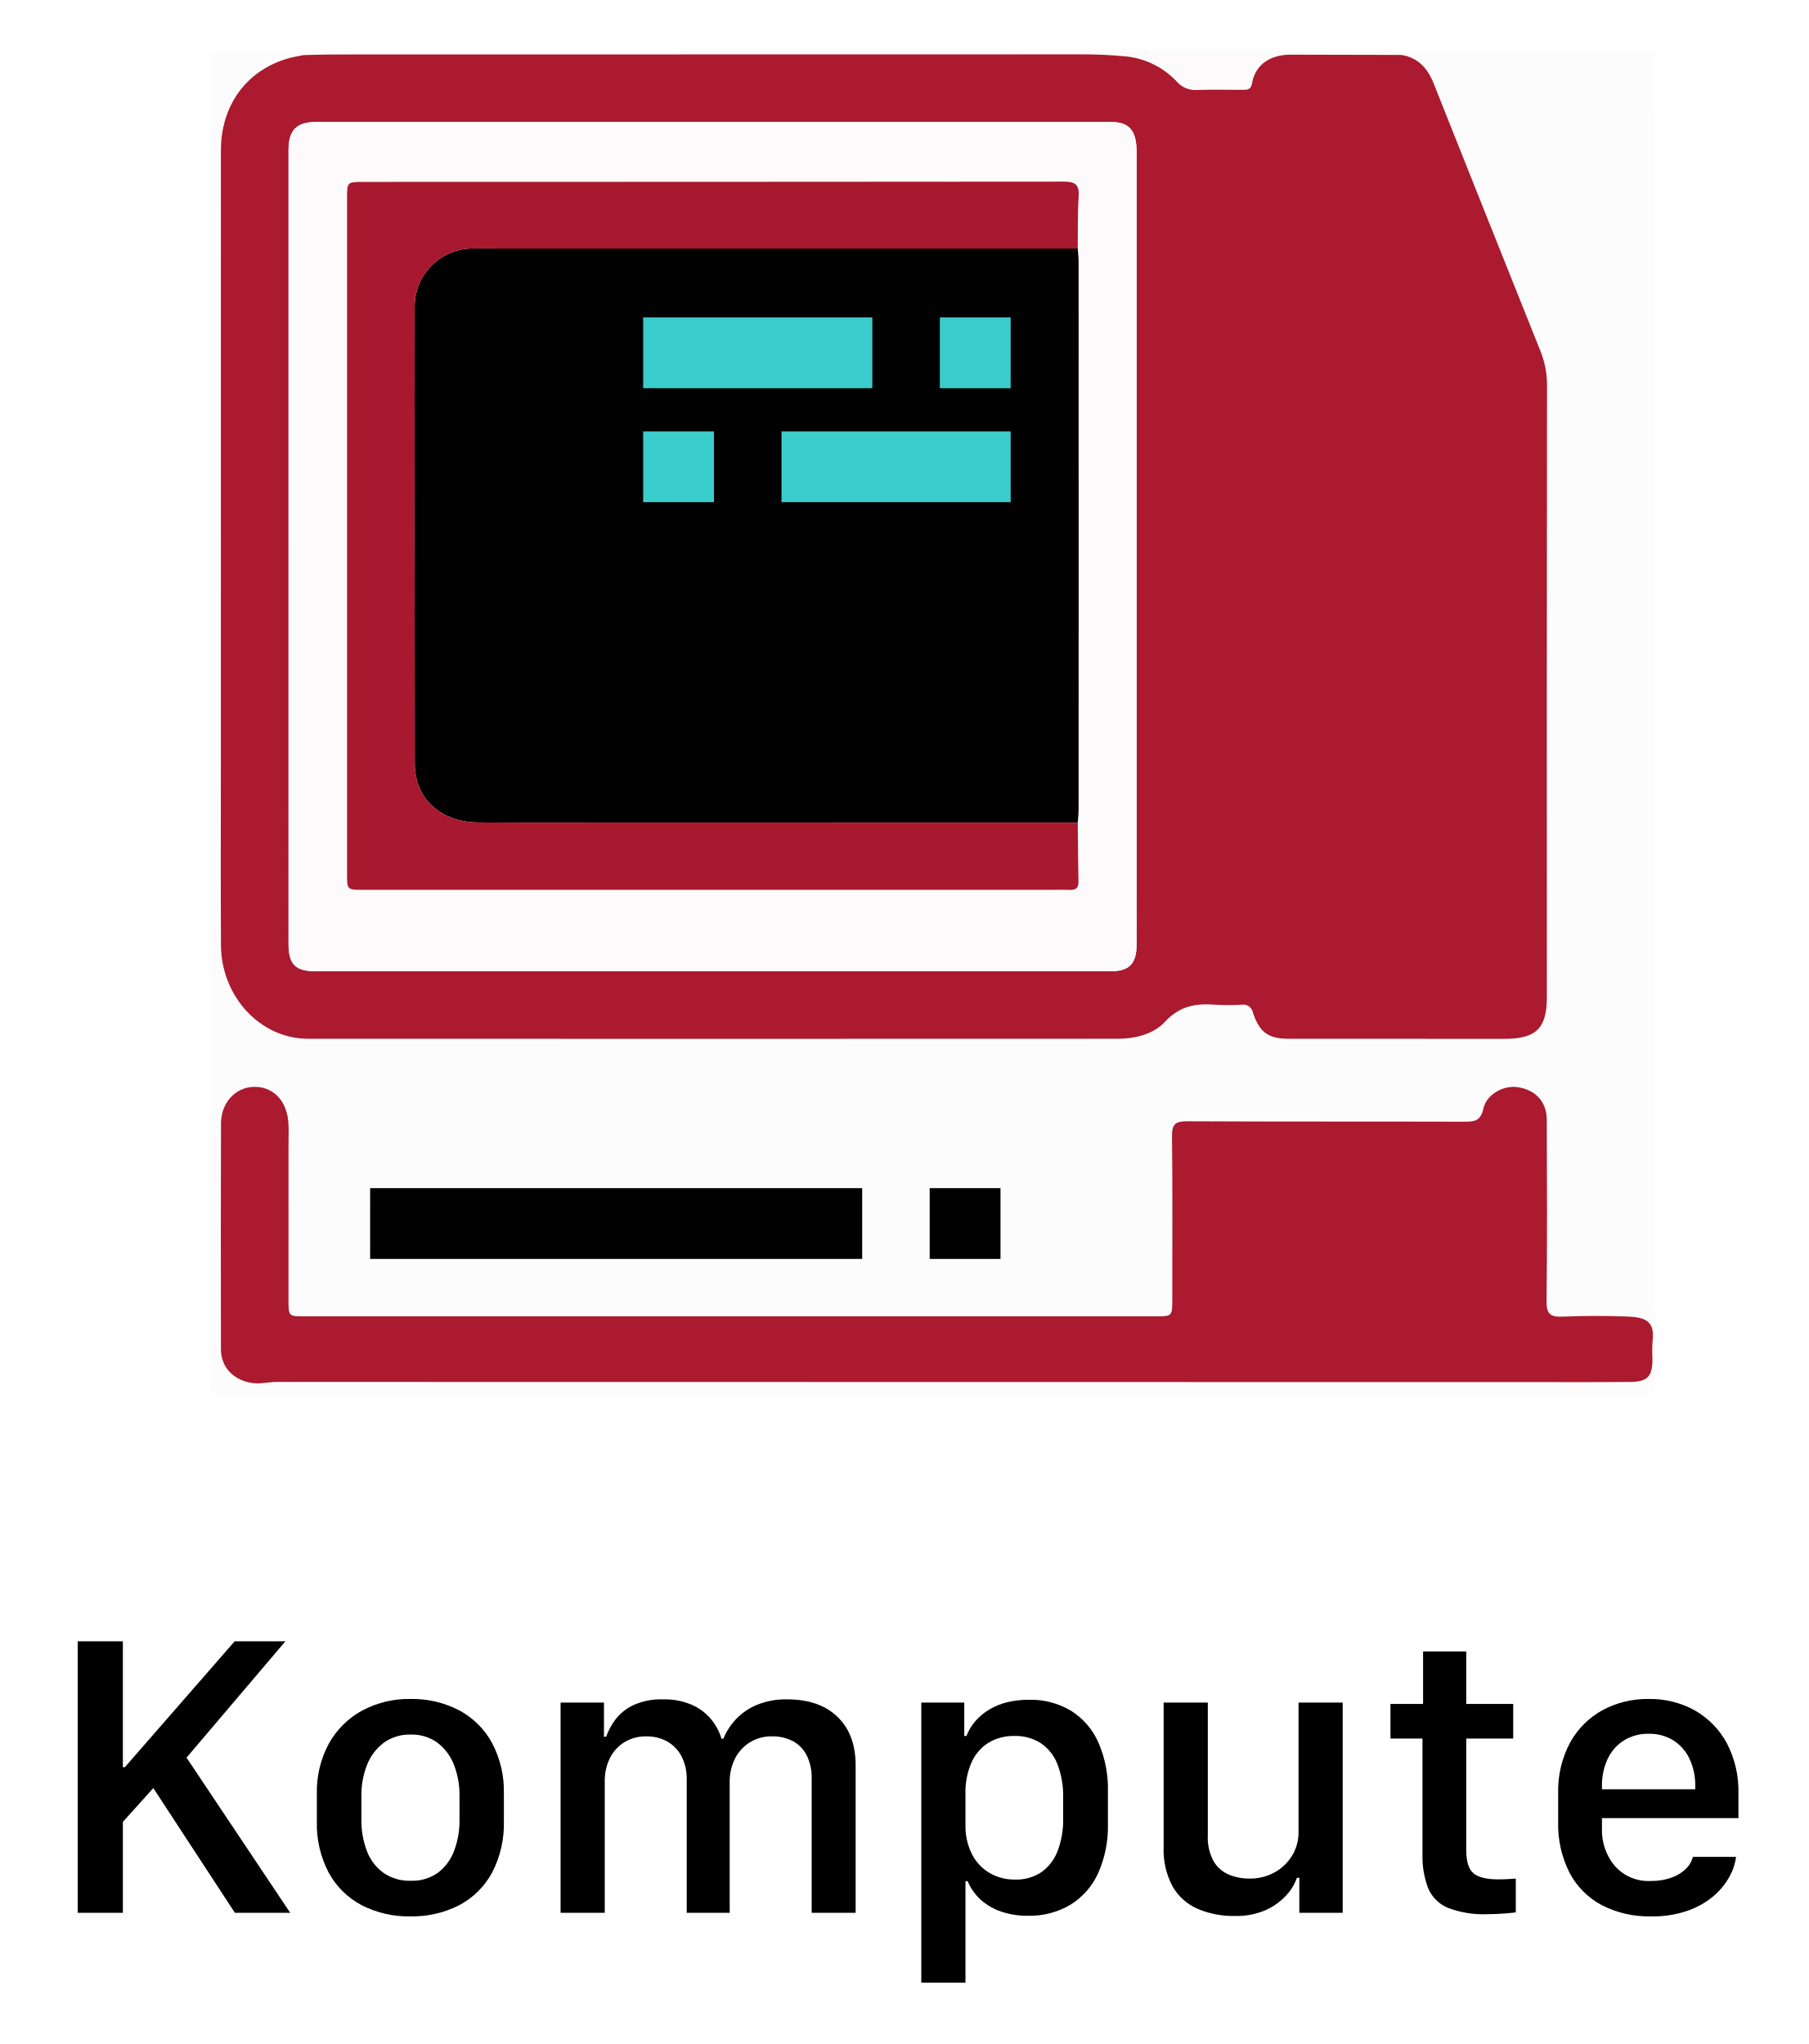
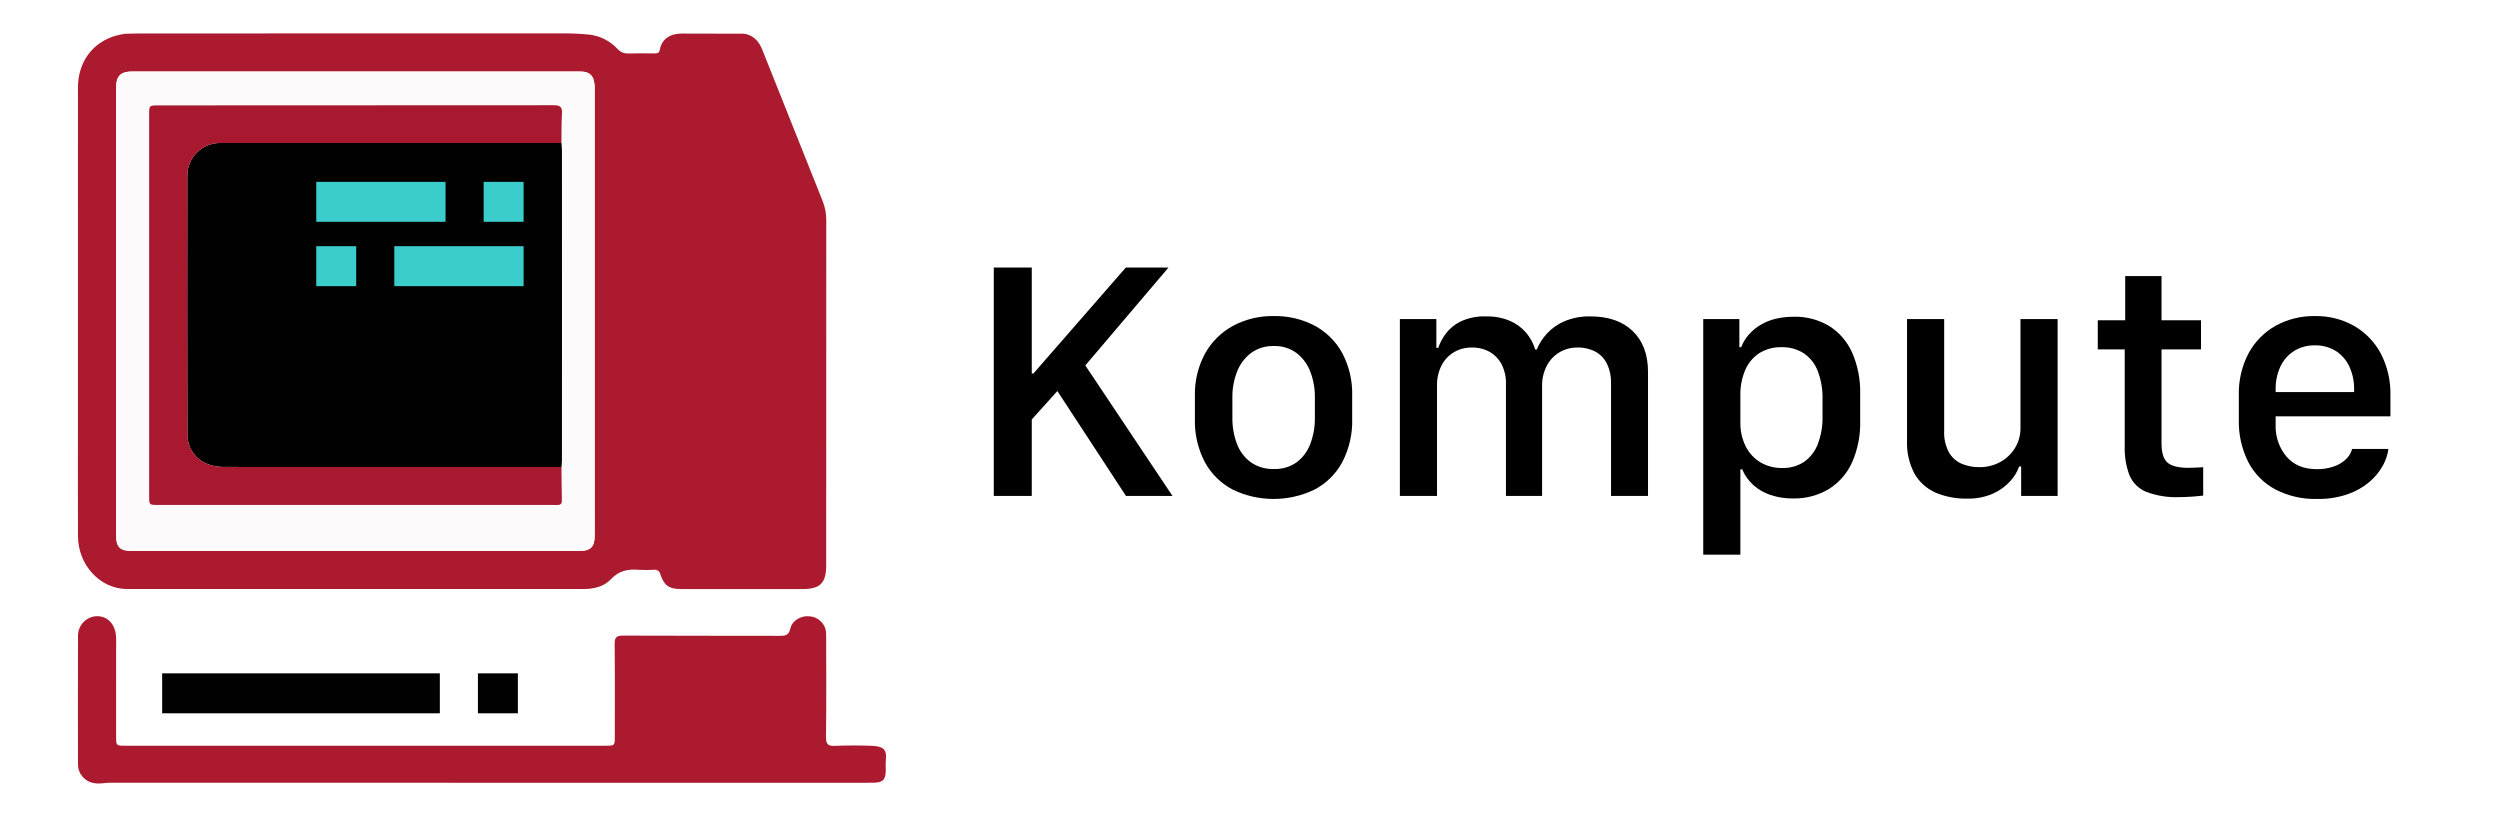
- <svg xmlns="http://www.w3.org/2000/svg" id="Layer_1" data-name="Layer 1" viewBox="0 0 417.743 472.185">
+ <svg xmlns="http://www.w3.org/2000/svg" id="Layer_1" data-name="Layer 1" viewBox="0 0 709.982 232.692">
  <defs>
-     <style>.cls-1{fill:#fdfcfc;}.cls-2{fill:#fcfafb;}.cls-3{fill:#ab1a2f;}.cls-4{fill:#020101;}.cls-5{fill:#a8182e;}.cls-6{fill:#3bcccc;}</style>
+     <style>.cls-1{fill:#ab1a2f;}.cls-2{fill:#fcfafb;}.cls-3{fill:#020101;}.cls-4{fill:#a8182e;}.cls-5{fill:#3bcccc;}</style>
  </defs>
-   <path class="cls-1" d="M323.652,11.848c18.849,0,37.697.025,56.546-.044,1.651-.006,2.056.278,2.055,2.021q-.083,153.138.002,306.276c.001,1.88-.548,2.131-2.223,2.13q-164.664-.061-329.329-.002c-1.653.001-2.236-.215-2.235-2.119q.09-153.138.006-306.276c-.001-1.716.362-2.066,2.044-2.035,6.533.12,13.07.049,19.605.049l-.002.876c-1.101.226-2.219.391-3.301.689-9.766,2.686-15.796,10.786-15.8,21.346q-.026,70.596-.008,141.192c0,14.138-.06,28.277.022,42.414.069,11.861,9.099,21.593,20.107,21.599q93.491.056,186.982-.003c4.094-.002,8.278-1.049,10.967-3.951,3.335-3.598,7.025-4.256,11.417-3.924a49.337,49.337,0,0,0,6.248.003,2.274,2.274,0,0,1,2.62,1.879c1.587,4.632,3.579,5.998,8.41,6.002q24.865.021,49.729.008c7.287-.001,9.738-2.441,9.738-9.686q.002-70.596.034-141.192a21.062,21.062,0,0,0-1.52-8.016Q343.403,50.199,331.11,19.284c-1.389-3.495-3.577-5.975-7.453-6.597ZM168.75,304.094q-49.17,0-98.341 0c-3.782,0-3.78.001-3.779-3.897q.005-17.795.006-35.589c0-1.803.094-3.615-.043-5.408-.386-5.066-3.657-8.294-8.096-8.115-4.201.169-7.443,3.709-7.458,8.454q-.08,26.051-.012,52.103c.009,4.05,2.578,6.858,6.573,7.743,2.199.487,4.319-.146,6.483-.145q147.055.074,294.11.042c6.063-0,12.127.025,18.19-.03,4.11-.037,5.244-1.214,5.254-5.202a35.455,35.455,0,0,1,.028-4.267c.541-4.338-1.361-5.481-5.748-5.641-5.015-.183-10.048-.211-15.059.018-2.859.13-3.711-.671-3.677-3.619.16-13.949.099-27.901.052-41.852-.014-4.15-2.563-6.898-6.702-7.535-3.285-.505-7.234,1.638-7.96,5.006-.613,2.843-2.128,2.974-4.413,2.967-21.316-.058-42.633.009-63.949-.099-2.666-.014-3.567.602-3.534,3.414.148,12.526.066,25.054.066,37.582 0,4.068-0,4.07-3.933,4.07Q217.778,304.091,168.75,304.094Zm-26.148-29.029c-18.087,0-36.174.033-54.26-.043-2.141-.009-3.09.41-2.938,2.791a88.739,88.739,0,0,1,.012,9.671c-.092,2.023.372,2.823,2.623,2.803,12.309-.11,24.62-.049,36.931-.049,23.579.001,47.158-.031,70.737.046,2.427.008,3.643-.364,3.384-3.194a57.62,57.62,0,0,1-.013-9.098c.166-2.453-.773-2.989-3.067-2.978C178.208,275.098,160.405,275.06,142.602,275.065Zm80.087,15.169c2.458,0,4.447-.028,6.434.011,1.116.022,1.78-.256,1.765-1.567q-.068-5.975-.002-11.951c.012-1.223-.486-1.698-1.686-1.676-2.272.042-4.545.009-6.817.009-7.159-.001-7.207 0-7.133,7.272.026,2.527-1.111,5.785.514,7.391C217.386,291.325,220.634,290.009,222.689,290.234Z" />
-   <path class="cls-2" d="M70.119,12.724l.002-.876H323.652l.004.839q-12.789-.029-25.577-.059c-4.482-.012-8.163,2.128-8.925,6.651-.251,1.489-1.178,1.475-2.257,1.474-3.505-.005-7.013-.08-10.515.034a5.585,5.585,0,0,1-4.507-1.837,18.8,18.8,0,0,0-11.384-5.874,104.793,104.793,0,0,0-11.617-.518q-86.117.047-172.234.028C74.466,12.586,72.293,12.676,70.119,12.724Z" />
-   <path class="cls-3" d="M70.119,12.724c2.173-.048,4.347-.137,6.52-.138q86.117-.011,172.234-.028a104.793,104.793,0,0,1,11.617.518,18.8,18.8,0,0,1,11.384,5.874,5.585,5.585,0,0,0,4.507,1.837c3.502-.114,7.01-.039,10.515-.034,1.078.002,2.006.016,2.257-1.474.763-4.523,4.443-6.663,8.925-6.651q12.789.034,25.577.059c3.876.622,6.064,3.102,7.453,6.597q12.292,30.915,24.655,61.802a21.062,21.062,0,0,1,1.52,8.016q-.074,70.596-.034,141.192c-0,7.245-2.451,9.685-9.738,9.686q-24.865.005-49.729-.008c-4.831-.004-6.823-1.371-8.41-6.002a2.274,2.274,0,0,0-2.62-1.879,49.337,49.337,0,0,1-6.248-.003c-4.392-.333-8.082.325-11.417,3.924-2.69,2.902-6.873,3.949-10.967,3.951q-93.491.041-186.982.003C60.131,239.958,51.101,230.226,51.032,218.365c-.082-14.138-.022-28.276-.022-42.414q0-70.596.008-141.192c.004-10.56,6.034-18.66,15.8-21.346C67.9,13.115,69.018,12.95,70.119,12.724Zm94.498,211.664q45.887,0,91.773-.006c4.35-.002,6.046-1.669,6.101-5.96.045-3.51.01-7.021.01-10.531q.001-86.383-.001-172.765c-0-5.005-1.692-6.962-6.066-6.962q-91.631-.012-183.262 0c-4.681.001-6.533,1.865-6.533,6.518q-.008,91.648.001,183.296c.001,4.865,1.573,6.403,6.489,6.404Q118.873,224.389,164.617,224.388Z" />
-   <path class="cls-3" d="M168.75,304.092q49.028-.002,98.056-.002c3.933-0,3.933-.002,3.933-4.07-0-12.527.082-25.056-.066-37.582-.033-2.811.867-3.427,3.534-3.414,21.316.108,42.633.041,63.949.099,2.284.006,3.799-.125,4.413-2.967.727-3.368,4.676-5.511,7.96-5.006,4.14.636,6.688,3.384,6.702,7.535.047,13.951.108,27.903-.052,41.852-.034,2.949.819,3.75,3.677,3.619,5.011-.228,10.045-.201,15.059-.018,4.387.16,6.288,1.303,5.748,5.641a35.455,35.455,0,0,0-.028,4.267c-.01,3.988-1.143,5.165-5.254,5.202-6.063.054-12.127.03-18.19.03q-147.055.002-294.11-.042c-2.163-.001-4.284.632-6.483.145-3.994-.885-6.564-3.693-6.573-7.743q-.055-26.051.012-52.103c.015-4.745,3.257-8.284,7.458-8.454,4.439-.179,7.71,3.05,8.096,8.115.137,1.793.043,3.605.043,5.408q-0,17.795-.006,35.589c-.001,3.898-.003,3.897,3.779,3.897Q119.58,304.093,168.75,304.092Z" />
-   <path class="cls-2" d="M164.617,224.386q-45.745-.003-91.489-.005c-4.916-.001-6.488-1.54-6.489-6.404q-.011-91.648-.001-183.296c0-4.653,1.852-6.518,6.533-6.518q91.631-.014,183.262-0c4.374.001,6.066,1.957,6.066,6.962q.005,86.383.001,172.765c0,3.51.035,7.021-.01,10.531-.055,4.291-1.751,5.959-6.101,5.96Q210.504,224.399,164.617,224.386Zm84.29-34.349c.067-1.036.193-2.072.194-3.108q.021-25.903.015-51.806.001-37.298-.009-74.596c-0-1.035-.133-2.071-.203-3.106.052-3.979-.05-7.967.208-11.933.174-2.686-.584-3.532-3.39-3.528q-80.86.126-161.72.066c-3.843 0-3.847.007-3.847,3.821q-.002,78.011-0,156.022c0,3.684.005,3.688,3.685,3.688q79.297.003,158.594.004c1.516,0,3.034-.049,4.547.016,1.377.06,2.128-.332,2.094-1.895C248.972,199.135,248.956,194.586,248.907,190.037Z" />
-   <path class="cls-4" d="M249.106,60.527c-0-1.035-.133-2.071-.203-3.106q-69.769-.005-139.537-.01A13.378,13.378,0,0,0,95.774,70.844q-.081,52.809.024,105.618c.016,8.063,5.999,13.485,14.713,13.534,11.841.067,23.683.02,35.524.022q51.436.009,102.872.018c.067-1.035.193-2.071.194-3.107q.021-25.903.015-51.806Q249.117,97.825,249.106,60.527Z" />
-   <path class="cls-5" d="M248.903,57.421q-69.769-.005-139.537-.01A13.378,13.378,0,0,0,95.774,70.844q-.081,52.809.024,105.618c.016,8.063,5.999,13.485,14.713,13.534,11.841.067,23.683.02,35.524.022q51.436.009,102.872.018c.049,4.549.064,9.099.166,13.646.035,1.563-.717,1.954-2.094,1.895-1.513-.065-3.031-.016-4.547-.016q-79.297-.002-158.594-.004c-3.68-0-3.685-.004-3.685-3.688q-.001-78.011 0-156.022c0-3.814.005-3.821,3.847-3.821q80.86-.004,161.72-.066c2.805-.004,3.564.842,3.39,3.528C248.853,49.454,248.955,53.442,248.903,57.421Z" />
-   <path d="M43.08,406.034,67.02,441.875H54.246L35.406,413.065l-7.03,7.812v20.999H17.945V379.153H28.375V408.239H28.835l25.365-29.086H65.917Z" />
-   <path d="M106.032,395.098a18.666,18.666,0,0,1,7.605,7.536,23.755,23.755,0,0,1,2.734,11.717v6.295a24.393,24.393,0,0,1-2.734,11.971,18.334,18.334,0,0,1-7.605,7.513,23.641,23.641,0,0,1-11.212,2.573,23.707,23.707,0,0,1-11.281-2.573,18.544,18.544,0,0,1-7.604-7.49,24.088,24.088,0,0,1-2.757-11.946v-6.296a23.297,23.297,0,0,1,2.757-11.579A19.394,19.394,0,0,1,83.585,395.19a22.807,22.807,0,0,1,11.235-2.711A23.306,23.306,0,0,1,106.032,395.098ZM88.663,402.565a11.716,11.716,0,0,0-3.86,5.055,18.767,18.767,0,0,0-1.333,7.283v5.422a19.667,19.667,0,0,0,1.264,7.283,11.022,11.022,0,0,0,3.814,5.031,10.522,10.522,0,0,0,6.318,1.838,10.214,10.214,0,0,0,6.249-1.838,11.223,11.223,0,0,0,3.745-5.031,19.687,19.687,0,0,0,1.264-7.283v-5.422a19.063,19.063,0,0,0-1.31-7.283,11.635,11.635,0,0,0-3.814-5.055,10.001,10.001,0,0,0-6.134-1.861A10.176,10.176,0,0,0,88.663,402.565Z" />
-   <path d="M129.467,393.306h10.017v7.903h.505a14.932,14.932,0,0,1,1.999-3.791,11.351,11.351,0,0,1,4.089-3.423,15.304,15.304,0,0,1,7.146-1.425,15.914,15.914,0,0,1,6.41,1.194,12.103,12.103,0,0,1,4.48,3.263,12.977,12.977,0,0,1,2.527,4.642h.414a14.751,14.751,0,0,1,2.803-4.389,14.062,14.062,0,0,1,4.848-3.4,17.488,17.488,0,0,1,7.1-1.31q7.444,0,11.625,4.044,4.181,4.043,4.181,11.212v34.049H187.456v-31.017a11.553,11.553,0,0,0-1.103-5.261,7.712,7.712,0,0,0-3.147-3.332,10.055,10.055,0,0,0-4.986-1.148,9.304,9.304,0,0,0-8.409,5.009,11.65,11.65,0,0,0-1.287,5.605v30.144h-9.925V411.134a11.293,11.293,0,0,0-1.195-5.398,8.441,8.441,0,0,0-3.285-3.424,9.704,9.704,0,0,0-4.894-1.194,9.431,9.431,0,0,0-4.917,1.286,9.052,9.052,0,0,0-3.4,3.631,11.829,11.829,0,0,0-1.241,5.605v30.235H129.467Z" />
-   <path d="M231.292,441.622a13.549,13.549,0,0,1-4.733-2.711,12.155,12.155,0,0,1-3.079-4.342h-.506v23.435H212.774V393.306h9.925v7.72h.505a11.334,11.334,0,0,1,2.114-3.492,13.396,13.396,0,0,1,3.239-2.665,14.963,14.963,0,0,1,4.136-1.654,20.699,20.699,0,0,1,4.894-.552,18.128,18.128,0,0,1,9.788,2.551,16.568,16.568,0,0,1,6.295,7.306,26.728,26.728,0,0,1,2.206,11.327v7.489a26.493,26.493,0,0,1-2.229,11.327,16.715,16.715,0,0,1-6.387,7.329,18.444,18.444,0,0,1-9.902,2.573A18.66,18.66,0,0,1,231.292,441.622Zm9.167-9.098a10.557,10.557,0,0,0,3.768-4.848,20.095,20.095,0,0,0,1.31-7.674v-4.688a20.408,20.408,0,0,0-1.31-7.742,10.381,10.381,0,0,0-3.837-4.871,10.81,10.81,0,0,0-6.111-1.677,11.094,11.094,0,0,0-6.02,1.585,10.349,10.349,0,0,0-3.906,4.572,16.874,16.874,0,0,0-1.379,7.122v7.398a14.203,14.203,0,0,0,1.448,6.524,10.633,10.633,0,0,0,4.043,4.411,11.395,11.395,0,0,0,5.997,1.562A10.388,10.388,0,0,0,240.459,432.525Z" />
-   <path d="M310.097,441.875H300.08v-8.087h-.551a11.671,11.671,0,0,1-2.412,3.997,14.354,14.354,0,0,1-4.71,3.424,16.703,16.703,0,0,1-7.214,1.401,21.06,21.06,0,0,1-8.57-1.632,12.42,12.42,0,0,1-5.79-5.146,17.874,17.874,0,0,1-2.091-9.214V393.306h10.201v30.648a11.427,11.427,0,0,0,1.355,6.043,7.441,7.441,0,0,0,3.538,3.078,12.394,12.394,0,0,0,4.756.896,11.616,11.616,0,0,0,5.767-1.425,10.873,10.873,0,0,0,4.044-3.859,10.256,10.256,0,0,0,1.493-5.469V393.306h10.201Z" />
-   <path d="M328.661,381.496h9.971V393.627h10.844v7.995H338.632v25.778q0,3.952,1.677,5.354,1.677,1.402,5.767,1.401,1.057,0,2.229-.068,1.171-.07,1.769-.115v7.812q-.598.092-2.688.253-2.091.16-3.836.16a23.006,23.006,0,0,1-9.167-1.47,8.46,8.46,0,0,1-4.572-4.572,20.866,20.866,0,0,1-1.287-7.927V401.622H321.125V393.627h7.536Z" />
-   <path d="M369.924,440.106a17.901,17.901,0,0,1-7.444-7.489,24.566,24.566,0,0,1-2.619-11.74v-6.571a23.527,23.527,0,0,1,2.757-11.763,19.025,19.025,0,0,1,7.467-7.468,21.678,21.678,0,0,1,10.638-2.596,21.185,21.185,0,0,1,10.775,2.688,19.134,19.134,0,0,1,7.329,7.559,23.781,23.781,0,0,1,2.666,11.579v5.698h-31.522v2.389a12.866,12.866,0,0,0,2.964,8.662,10.371,10.371,0,0,0,8.34,3.47,13.689,13.689,0,0,0,4.733-.759,9.016,9.016,0,0,0,3.332-2.021,5.884,5.884,0,0,0,1.631-2.78h9.971a12.642,12.642,0,0,1-1.493,4.503,16.016,16.016,0,0,1-3.63,4.48,18.69,18.69,0,0,1-5.974,3.423,24.593,24.593,0,0,1-8.524,1.333A23.7,23.7,0,0,1,369.924,440.106ZM391.521,413.34v-.644a14.481,14.481,0,0,0-1.333-6.41,10.134,10.134,0,0,0-3.745-4.25,10.441,10.441,0,0,0-5.675-1.517,10.554,10.554,0,0,0-5.698,1.517,10.077,10.077,0,0,0-3.768,4.25,14.468,14.468,0,0,0-1.333,6.41V413.34Z" />
-   <rect class="cls-6" x="217.057" y="73.324" width="16.354" height="16.354" />
-   <rect class="cls-6" x="148.54" y="73.324" width="52.922" height="16.354" />
-   <rect class="cls-6" x="148.54" y="99.651" width="16.354" height="16.354" />
-   <rect class="cls-6" x="180.489" y="99.651" width="52.922" height="16.354" />
-   <rect class="cls-4" x="214.711" y="274.473" width="16.354" height="16.354" />
-   <rect class="cls-4" x="85.48" y="274.473" width="113.645" height="16.354" />
+   <path d="M308.22,103.779l24.757,37.064h-13.21l-19.482-29.794-7.271,8.078v21.716H282.228V75.981h10.786v30.079h.476L319.719,75.981H331.837Z" />
+   <path d="M373.32,92.47a19.31,19.31,0,0,1,7.864,7.793,24.564,24.564,0,0,1,2.827,12.117v6.51a25.218,25.218,0,0,1-2.827,12.378,18.963,18.963,0,0,1-7.864,7.77,26.743,26.743,0,0,1-23.26,0,19.176,19.176,0,0,1-7.864-7.746,24.904,24.904,0,0,1-2.852-12.355v-6.51a24.086,24.086,0,0,1,2.852-11.975,20.056,20.056,0,0,1,7.911-7.888,23.581,23.581,0,0,1,11.618-2.804A24.103,24.103,0,0,1,373.32,92.47ZM355.358,100.192a12.107,12.107,0,0,0-3.991,5.227,19.407,19.407,0,0,0-1.378,7.531v5.607a20.327,20.327,0,0,0,1.307,7.532,11.399,11.399,0,0,0,3.944,5.203,10.877,10.877,0,0,0,6.533,1.901,10.562,10.562,0,0,0,6.463-1.901,11.608,11.608,0,0,0,3.872-5.203,20.347,20.347,0,0,0,1.308-7.532v-5.607a19.722,19.722,0,0,0-1.354-7.531,12.025,12.025,0,0,0-3.944-5.227,10.338,10.338,0,0,0-6.344-1.925A10.517,10.517,0,0,0,355.358,100.192Z" />
+   <path d="M397.554,90.617h10.359v8.173h.522a15.413,15.413,0,0,1,2.067-3.92,11.745,11.745,0,0,1,4.229-3.54,15.831,15.831,0,0,1,7.39-1.473,16.457,16.457,0,0,1,6.629,1.235,12.51,12.51,0,0,1,4.633,3.374,13.414,13.414,0,0,1,2.613,4.799h.428a15.277,15.277,0,0,1,2.898-4.538,14.538,14.538,0,0,1,5.014-3.516,18.073,18.073,0,0,1,7.342-1.354q7.698,0,12.021,4.182,4.324,4.182,4.324,11.594v35.211h-10.501V108.769a11.958,11.958,0,0,0-1.141-5.44,7.974,7.974,0,0,0-3.255-3.445,10.392,10.392,0,0,0-5.156-1.188,9.768,9.768,0,0,0-5.084,1.354,9.667,9.667,0,0,0-3.611,3.825,12.043,12.043,0,0,0-1.331,5.797v31.172H427.681v-31.79a11.682,11.682,0,0,0-1.235-5.583,8.732,8.732,0,0,0-3.397-3.541,10.034,10.034,0,0,0-5.062-1.235,9.743,9.743,0,0,0-5.084,1.331,9.36,9.36,0,0,0-3.517,3.754,12.236,12.236,0,0,0-1.283,5.797v31.267H397.554Z" />
+   <path d="M502.855,140.583a14.039,14.039,0,0,1-4.895-2.804,12.587,12.587,0,0,1-3.184-4.491h-.522V157.523H483.705V90.617h10.264v7.983h.522a11.725,11.725,0,0,1,2.187-3.611,13.84,13.84,0,0,1,3.35-2.756,15.511,15.511,0,0,1,4.276-1.711,21.456,21.456,0,0,1,5.062-.57A18.747,18.747,0,0,1,519.487,92.589a17.133,17.133,0,0,1,6.51,7.555,27.645,27.645,0,0,1,2.281,11.713v7.746a27.399,27.399,0,0,1-2.305,11.713,17.285,17.285,0,0,1-6.605,7.579,19.07,19.07,0,0,1-10.24,2.661A19.315,19.315,0,0,1,502.855,140.583Zm9.48-9.409a10.918,10.918,0,0,0,3.896-5.013,20.786,20.786,0,0,0,1.354-7.936V113.378a21.116,21.116,0,0,0-1.354-8.007,10.737,10.737,0,0,0-3.968-5.037,11.174,11.174,0,0,0-6.32-1.735,11.47,11.47,0,0,0-6.225,1.64,10.698,10.698,0,0,0-4.039,4.728,17.46,17.46,0,0,0-1.426,7.365V119.983a14.69,14.69,0,0,0,1.497,6.748,11.004,11.004,0,0,0,4.182,4.562,11.787,11.787,0,0,0,6.201,1.616A10.741,10.741,0,0,0,512.335,131.174Z" />
+   <path d="M584.349,140.844H573.99v-8.363h-.57a12.07,12.07,0,0,1-2.495,4.134,14.842,14.842,0,0,1-4.87,3.54,17.271,17.271,0,0,1-7.461,1.449,21.798,21.798,0,0,1-8.862-1.687,12.847,12.847,0,0,1-5.987-5.322,18.489,18.489,0,0,1-2.162-9.528V90.617H552.132v31.695a11.818,11.818,0,0,0,1.401,6.249,7.704,7.704,0,0,0,3.659,3.184,12.822,12.822,0,0,0,4.918.926,12.019,12.019,0,0,0,5.964-1.473,11.249,11.249,0,0,0,4.182-3.991A10.602,10.602,0,0,0,573.8,121.551V90.617h10.549Z" />
+   <path d="M603.546,78.404H613.858V90.949h11.215v8.269H613.858v26.658q0,4.087,1.734,5.536,1.734,1.45,5.964,1.45,1.093,0,2.305-.071,1.211-.072,1.829-.119v8.078q-.618.096-2.779.262-2.164.166-3.968.166a23.786,23.786,0,0,1-9.48-1.52,8.747,8.747,0,0,1-4.728-4.728,21.567,21.567,0,0,1-1.331-8.197V99.218h-7.65V90.949h7.793Z" />
+   <path d="M646.217,139.014a18.514,18.514,0,0,1-7.697-7.746,25.4,25.4,0,0,1-2.709-12.141V112.333a24.325,24.325,0,0,1,2.852-12.165,19.669,19.669,0,0,1,7.722-7.722,22.405,22.405,0,0,1,11-2.685,21.92,21.92,0,0,1,11.144,2.78,19.794,19.794,0,0,1,7.579,7.817,24.595,24.595,0,0,1,2.756,11.975v5.893H646.265v2.471a13.304,13.304,0,0,0,3.065,8.958q3.064,3.588,8.624,3.587a14.163,14.163,0,0,0,4.895-.784,9.32,9.32,0,0,0,3.445-2.091,6.073,6.073,0,0,0,1.687-2.875h10.312a13.089,13.089,0,0,1-1.544,4.657,16.579,16.579,0,0,1-3.754,4.633,19.342,19.342,0,0,1-6.178,3.541,25.454,25.454,0,0,1-8.814,1.378A24.518,24.518,0,0,1,646.217,139.014Zm22.334-27.679v-.666a14.981,14.981,0,0,0-1.378-6.629A10.485,10.485,0,0,0,663.3,99.645a10.795,10.795,0,0,0-5.868-1.568,10.915,10.915,0,0,0-5.893,1.568,10.425,10.425,0,0,0-3.896,4.396,14.968,14.968,0,0,0-1.378,6.629v.666Z" />
+   <path class="cls-1" d="M35.394,9.597c1.508-.033,3.016-.095,4.524-.096Q99.674,9.494,159.431,9.482a72.717,72.717,0,0,1,8.061.359,13.045,13.045,0,0,1,7.9,4.076,3.875,3.875,0,0,0,3.127,1.274c2.43-.079,4.864-.027,7.296-.023.748.001,1.392.011,1.566-1.023.529-3.138,3.083-4.623,6.193-4.615q8.874.024,17.748.041c2.69.431,4.208,2.153,5.172,4.578q8.529,21.452,17.108,42.884a14.615,14.615,0,0,1,1.054,5.562q-.051,48.986-.024,97.972c-0,5.027-1.701,6.72-6.757,6.721q-17.253.003-34.507-.006c-3.352-.003-4.734-.951-5.836-4.165a1.578,1.578,0,0,0-1.818-1.304,34.235,34.235,0,0,1-4.336-.002c-3.048-.231-5.608.226-7.922,2.723-1.866,2.014-4.769,2.741-7.61,2.742q-64.873.028-129.746.002c-7.639-.005-13.904-6.758-13.952-14.988-.057-9.81-.015-19.621-.015-29.431q0-48.986.006-97.972c.003-7.328,4.187-12.948,10.964-14.812C33.854,9.869,34.63,9.754,35.394,9.597Zm65.572,146.873q31.841,0,63.681-.004c3.018-.001,4.195-1.158,4.233-4.136.031-2.435.007-4.872.007-7.307q.001-59.941-0-119.881c-0-3.473-1.174-4.831-4.209-4.831q-63.583-.008-127.165 0c-3.248 0-4.533,1.294-4.534,4.523q-.006,63.594.001,127.188c0,3.376,1.091,4.443,4.502,4.444Q69.224,156.471,100.966,156.47Z" />
+   <path class="cls-1" d="M103.833,211.777q34.02-.001,68.041-.001c2.729,0,2.729-.001,2.729-2.824-0-8.693.057-17.386-.046-26.078-.023-1.951.602-2.378,2.452-2.369,14.791.075,29.583.028,44.374.069,1.585.004,2.636-.087,3.062-2.059.504-2.337,3.244-3.824,5.524-3.474a5.046,5.046,0,0,1,4.651,5.228c.033,9.68.075,19.362-.036,29.041-.024,2.046.568,2.602,2.552,2.511,3.477-.158,6.97-.139,10.45-.012,3.044.111,4.363.904,3.988,3.914a24.6,24.6,0,0,0-.02,2.961c-.007,2.767-.793,3.584-3.645,3.61-4.207.038-8.415.021-12.622.021q-102.041.001-204.082-.029c-1.501-.001-2.973.439-4.498.101a5.351,5.351,0,0,1-4.561-5.373q-.038-18.077.009-36.154a5.562,5.562,0,0,1,5.175-5.866c3.08-.124,5.35,2.116,5.618,5.631.095,1.244.03,2.501.03,3.752q0,12.348-.004,24.695c-.001,2.704-.002,2.704,2.622,2.704Q69.714,211.777,103.833,211.777Z" />
+   <path class="cls-2" d="M100.966,156.468q-31.742-.002-63.484-.003c-3.411-.001-4.502-1.068-4.502-4.444q-.008-63.594-.001-127.188c0-3.229,1.285-4.522,4.534-4.523q63.583-.009,127.165-0c3.035 0,4.209,1.358,4.209,4.831q.004,59.941 0,119.881c0,2.436.025,4.872-.007,7.307-.038,2.978-1.215,4.135-4.233,4.136Q132.806,156.478,100.966,156.468ZM159.454,132.634c.047-.719.134-1.438.134-2.157q.015-17.974.01-35.948.001-25.881-.007-51.762c-0-.718-.092-1.437-.141-2.155.036-2.761-.034-5.529.144-8.28.121-1.864-.405-2.451-2.352-2.448q-56.108.088-112.217.046c-2.666 0-2.67.005-2.67,2.651q-.001,54.132-0,108.263c0,2.557.003,2.559,2.557,2.559q55.024.002,110.047.003c1.052,0,2.105-.034,3.155.011.956.041,1.477-.23,1.453-1.315C159.499,138.947,159.488,135.79,159.454,132.634Z" />
+   <path class="cls-3" d="M159.592,42.768c-0-.718-.092-1.437-.141-2.155q-48.412-.004-96.824-.007a9.283,9.283,0,0,0-9.432,9.322q-.056,36.644.017,73.288c.011,5.595,4.162,9.357,10.209,9.391,8.216.046,16.433.014,24.65.015q35.691.006,71.383.012c.047-.718.134-1.437.134-2.156q.015-17.974.01-35.948Q159.6,68.649,159.592,42.768Z" />
+   <path class="cls-4" d="M159.451,40.612q-48.412-.004-96.824-.007a9.283,9.283,0,0,0-9.432,9.322q-.056,36.644.017,73.288c.011,5.595,4.162,9.357,10.209,9.391,8.216.046,16.433.014,24.65.015q35.691.006,71.383.012c.034,3.157.045,6.314.115,9.469.024,1.084-.497,1.356-1.453,1.315-1.05-.045-2.103-.011-3.155-.011q-55.024-.001-110.047-.003c-2.554-0-2.557-.002-2.557-2.559q-.001-54.132 0-108.263c0-2.646.003-2.651,2.67-2.651q56.108-.003,112.217-.046c1.947-.003,2.473.584,2.352,2.448C159.417,35.084,159.487,37.852,159.451,40.612Z" />
+   <rect class="cls-5" x="137.353" y="51.648" width="11.348" height="11.348" />
+   <rect class="cls-5" x="89.81" y="51.648" width="36.723" height="11.348" />
+   <rect class="cls-5" x="89.81" y="69.916" width="11.348" height="11.348" />
+   <rect class="cls-5" x="111.979" y="69.916" width="36.723" height="11.348" />
+   <rect class="cls-3" x="135.725" y="191.224" width="11.348" height="11.348" />
+   <rect class="cls-3" x="46.053" y="191.224" width="78.858" height="11.348" />
</svg>
